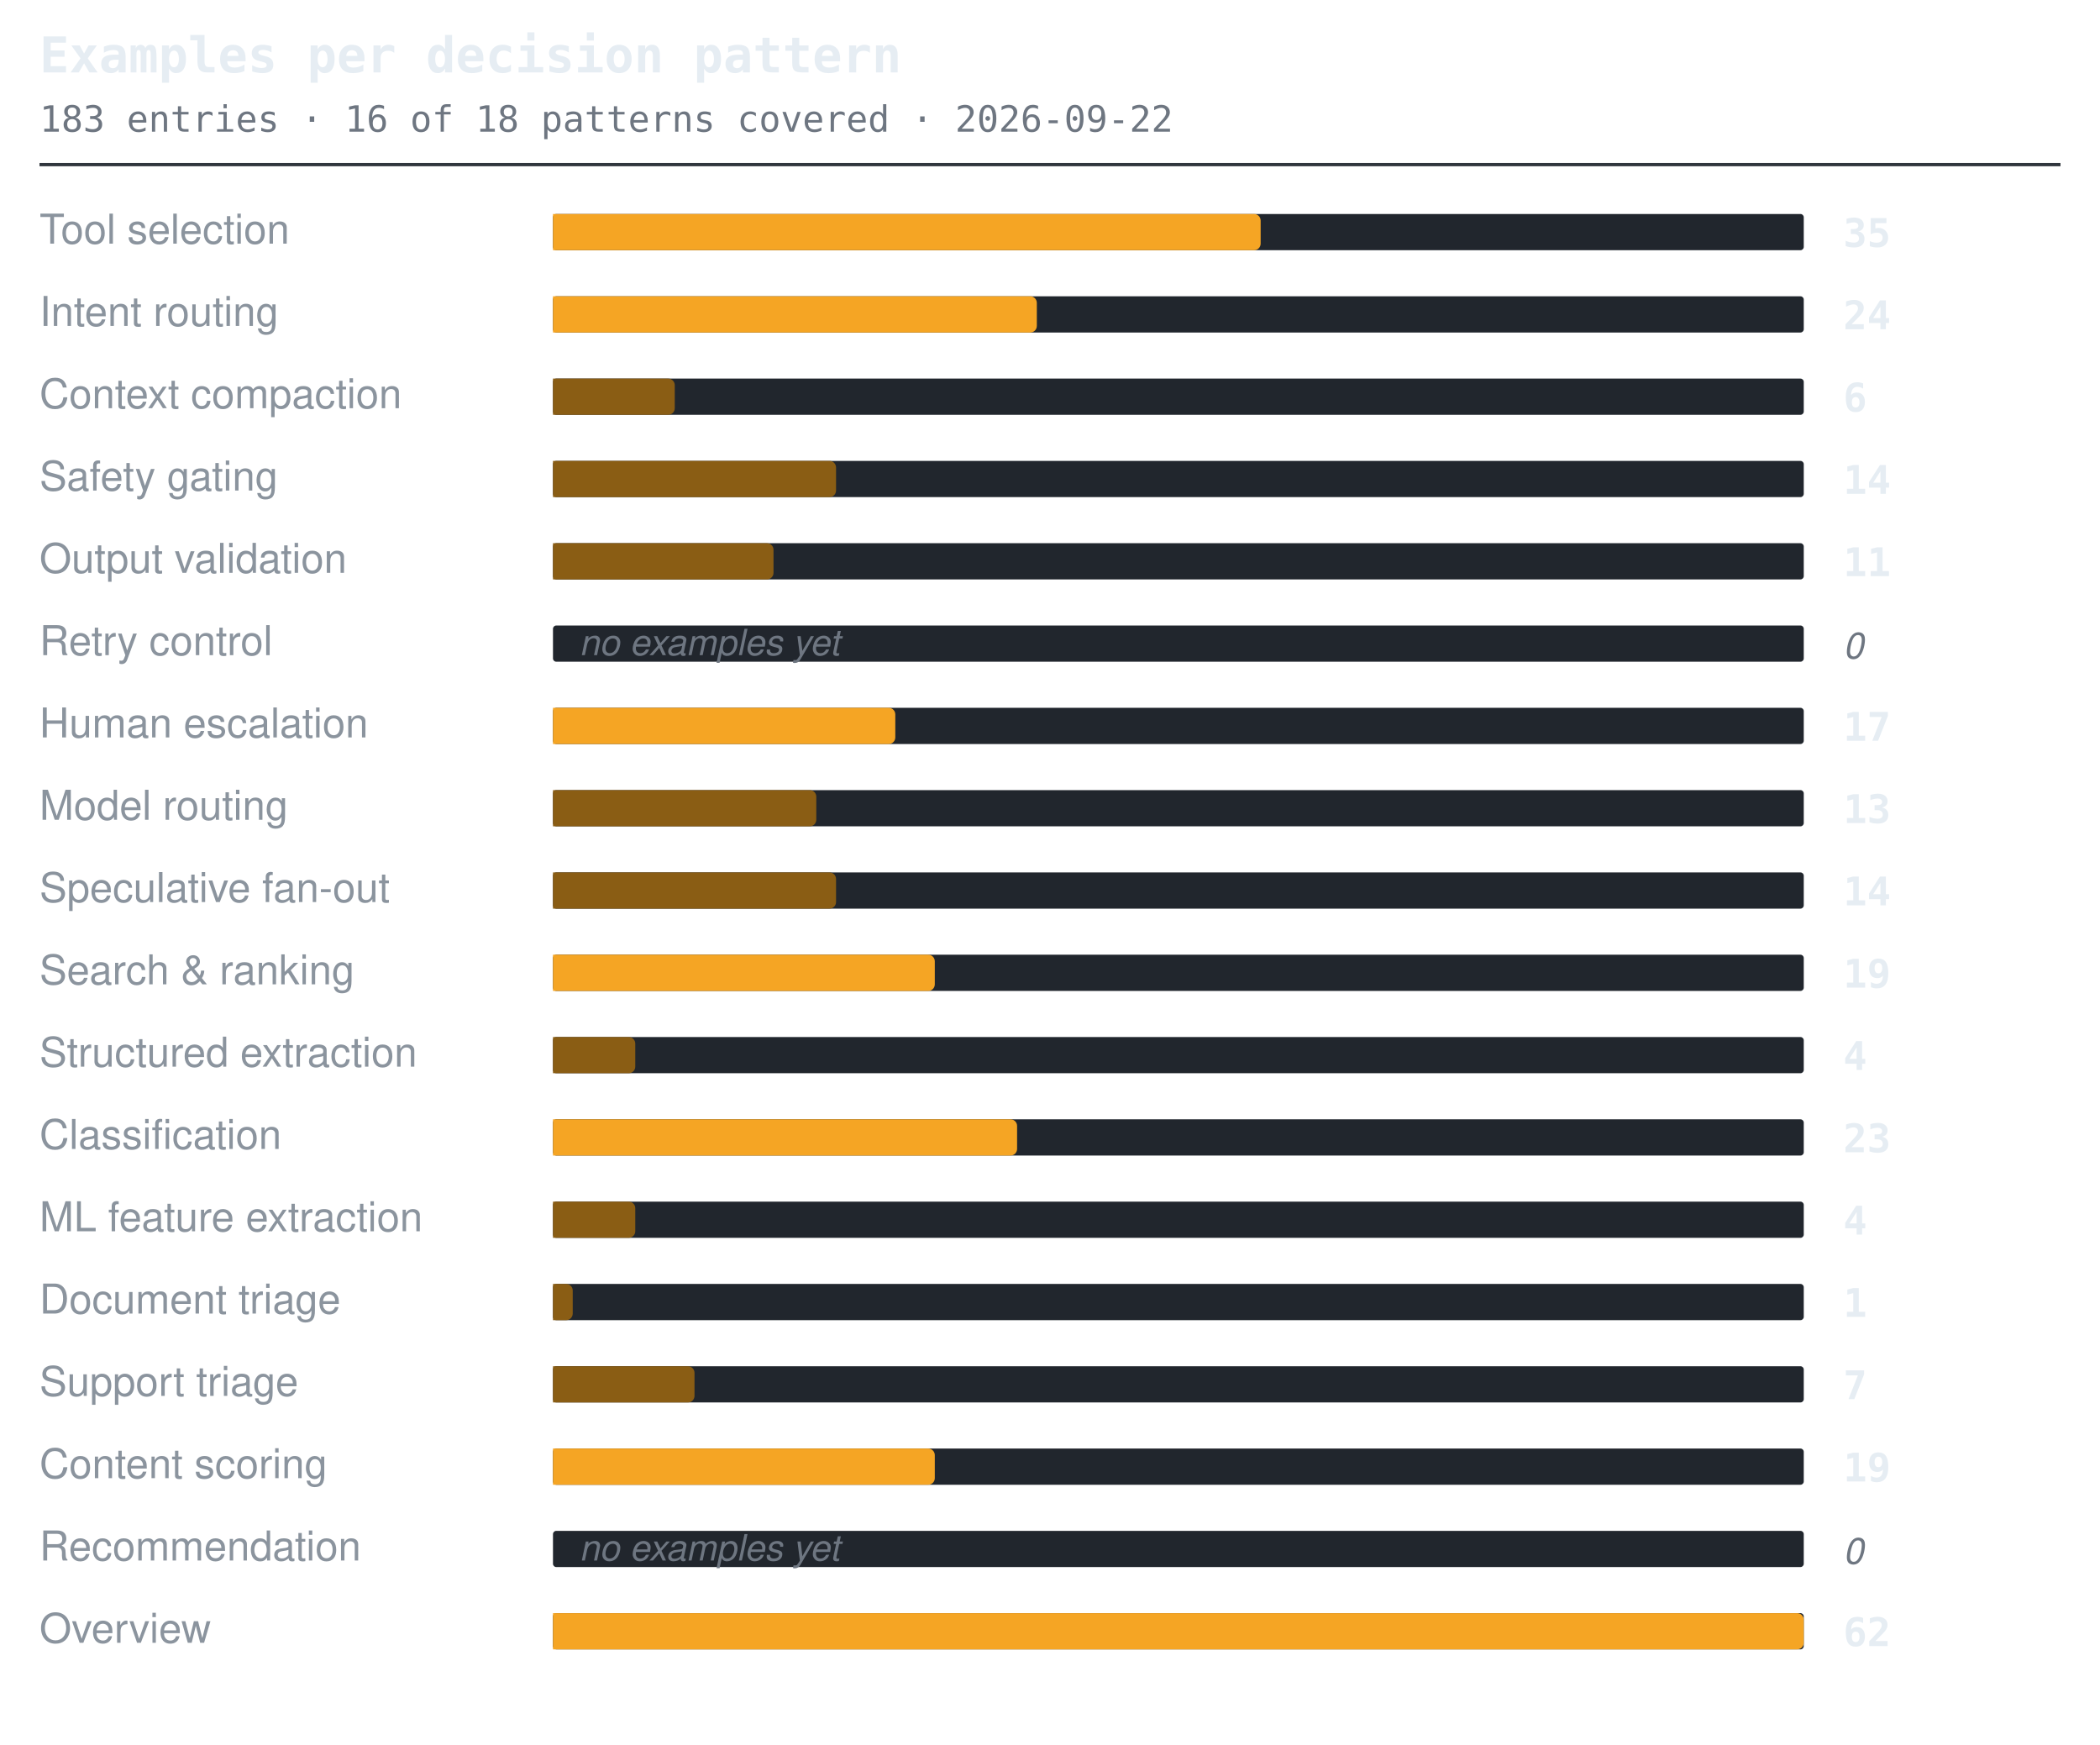
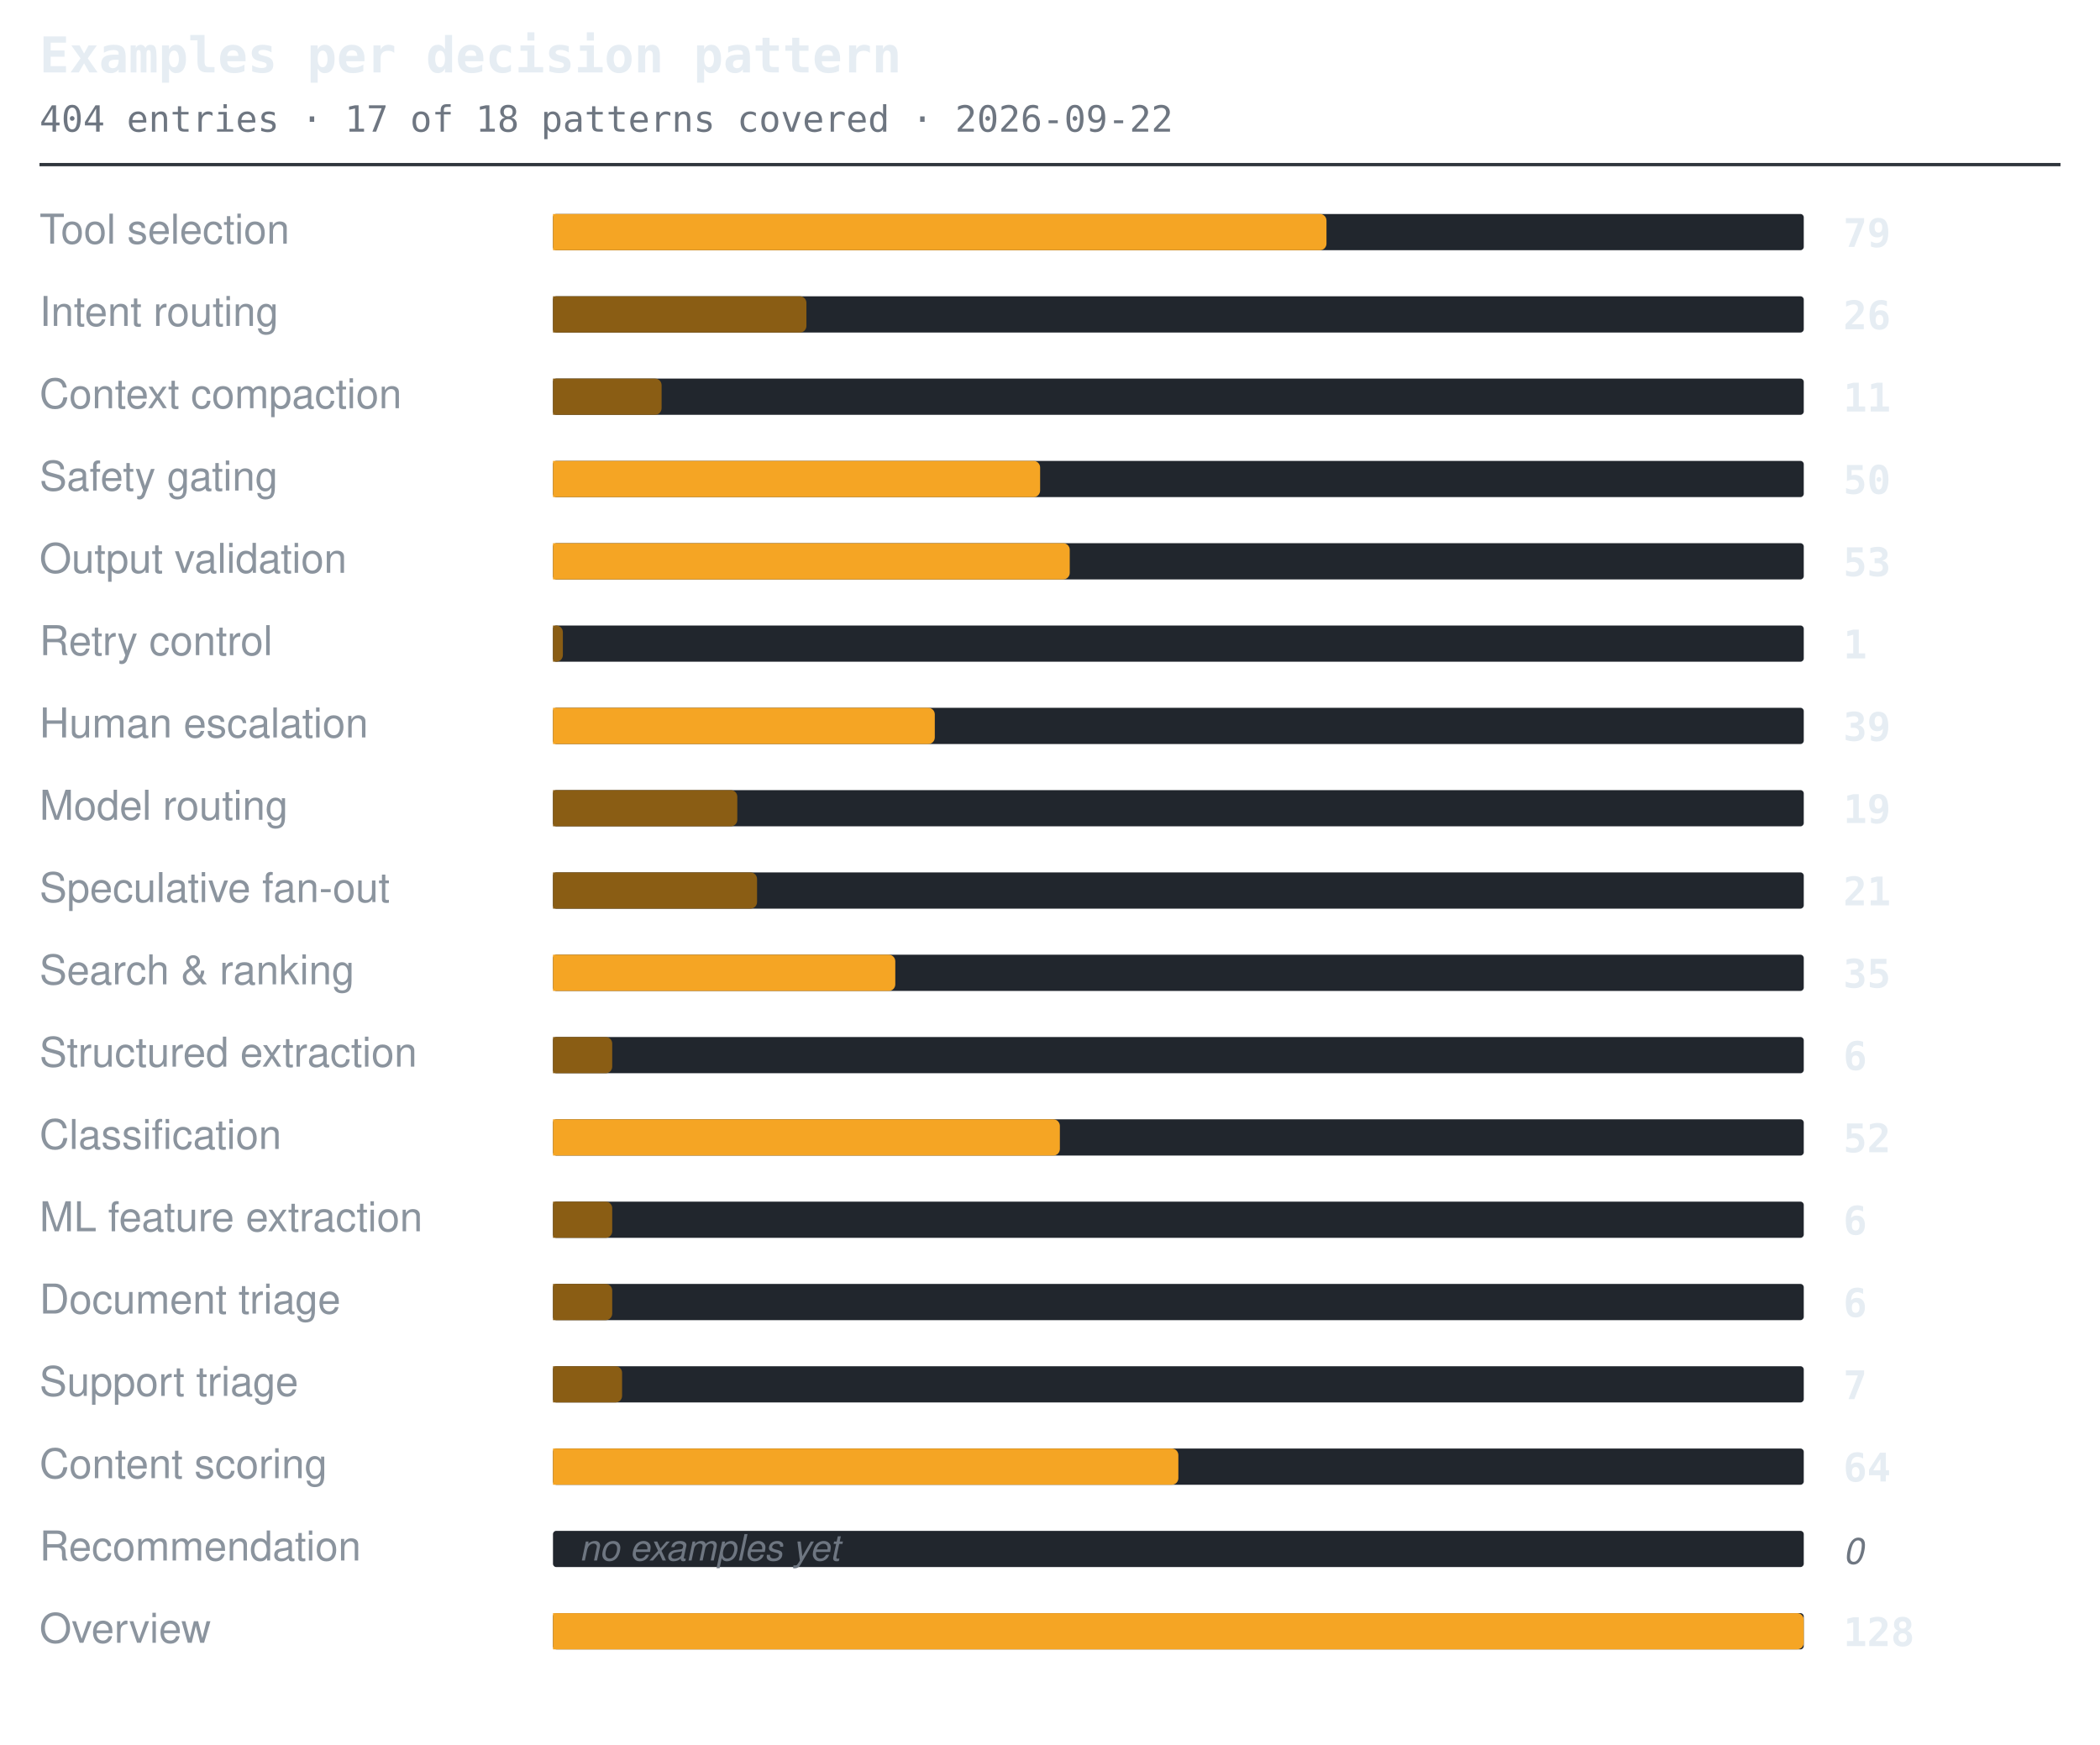
<svg xmlns="http://www.w3.org/2000/svg" width="638" height="530" viewBox="0 0 638 530" role="img" aria-label="Examples per decision pattern">
  <style>.t{font:600 15px ui-monospace,SFMono-Regular,'SF Mono',Menlo,Consolas,monospace;fill:#e6edf3}.s{font:11px ui-monospace,SFMono-Regular,'SF Mono',Menlo,Consolas,monospace;fill:#6e7681}.l{font:12.5px -apple-system,BlinkMacSystemFont,'Segoe UI',Helvetica,Arial,sans-serif;fill:#8b949e}.n{font:600 12px ui-monospace,SFMono-Regular,'SF Mono',Menlo,Consolas,monospace;fill:#e6edf3}.g{font:italic 11px -apple-system,BlinkMacSystemFont,'Segoe UI',Helvetica,Arial,sans-serif;fill:#6e7681}</style>
  <text x="12" y="22" class="t">Examples per decision pattern</text>
-   <text x="12" y="40" class="s">183 entries · 16 of 18 patterns covered · 2026-09-22</text>
+   <text x="12" y="40" class="s">404 entries · 17 of 18 patterns covered · 2026-09-22</text>
  <line x1="12" y1="50" x2="626" y2="50" stroke="#30363d" stroke-width="1" />
  <text x="12" y="74" class="l">Tool selection</text>
  <rect x="168" y="65" width="380" height="11" rx="1" fill="#21262d" />
-   <path d="M168 65h213a2 2 0 0 1 2 2v7a2 2 0 0 1-2 2h-213z" fill="#f5a524" />
-   <text x="560" y="75" class="n">35</text>
+   <path d="M168 65h233a2 2 0 0 1 2 2v7a2 2 0 0 1-2 2h-233z" fill="#f5a524" />
+   <text x="560" y="75" class="n">79</text>
  <text x="12" y="99" class="l">Intent routing</text>
  <rect x="168" y="90" width="380" height="11" rx="1" fill="#21262d" />
-   <path d="M168 90h145a2 2 0 0 1 2 2v7a2 2 0 0 1-2 2h-145z" fill="#f5a524" />
-   <text x="560" y="100" class="n">24</text>
+   <path d="M168 90h75a2 2 0 0 1 2 2v7a2 2 0 0 1-2 2h-75z" fill="#8a5d14" />
+   <text x="560" y="100" class="n">26</text>
  <text x="12" y="124" class="l">Context compaction</text>
  <rect x="168" y="115" width="380" height="11" rx="1" fill="#21262d" />
-   <path d="M168 115h35a2 2 0 0 1 2 2v7a2 2 0 0 1-2 2h-35z" fill="#8a5d14" />
-   <text x="560" y="125" class="n">6</text>
+   <path d="M168 115h31a2 2 0 0 1 2 2v7a2 2 0 0 1-2 2h-31z" fill="#8a5d14" />
+   <text x="560" y="125" class="n">11</text>
  <text x="12" y="149" class="l">Safety gating</text>
  <rect x="168" y="140" width="380" height="11" rx="1" fill="#21262d" />
-   <path d="M168 140h84a2 2 0 0 1 2 2v7a2 2 0 0 1-2 2h-84z" fill="#8a5d14" />
-   <text x="560" y="150" class="n">14</text>
+   <path d="M168 140h146a2 2 0 0 1 2 2v7a2 2 0 0 1-2 2h-146z" fill="#f5a524" />
+   <text x="560" y="150" class="n">50</text>
  <text x="12" y="174" class="l">Output validation</text>
  <rect x="168" y="165" width="380" height="11" rx="1" fill="#21262d" />
-   <path d="M168 165h65a2 2 0 0 1 2 2v7a2 2 0 0 1-2 2h-65z" fill="#8a5d14" />
-   <text x="560" y="175" class="n">11</text>
+   <path d="M168 165h155a2 2 0 0 1 2 2v7a2 2 0 0 1-2 2h-155z" fill="#f5a524" />
+   <text x="560" y="175" class="n">53</text>
  <text x="12" y="199" class="l">Retry control</text>
  <rect x="168" y="190" width="380" height="11" rx="1" fill="#21262d" />
-   <text x="176" y="199" class="g">no examples yet</text>
-   <text x="560" y="200" class="g">0</text>
+   <path d="M168 190h1a2 2 0 0 1 2 2v7a2 2 0 0 1-2 2h-1z" fill="#8a5d14" />
+   <text x="560" y="200" class="n">1</text>
  <text x="12" y="224" class="l">Human escalation</text>
  <rect x="168" y="215" width="380" height="11" rx="1" fill="#21262d" />
-   <path d="M168 215h102a2 2 0 0 1 2 2v7a2 2 0 0 1-2 2h-102z" fill="#f5a524" />
-   <text x="560" y="225" class="n">17</text>
+   <path d="M168 215h114a2 2 0 0 1 2 2v7a2 2 0 0 1-2 2h-114z" fill="#f5a524" />
+   <text x="560" y="225" class="n">39</text>
  <text x="12" y="249" class="l">Model routing</text>
  <rect x="168" y="240" width="380" height="11" rx="1" fill="#21262d" />
-   <path d="M168 240h78a2 2 0 0 1 2 2v7a2 2 0 0 1-2 2h-78z" fill="#8a5d14" />
-   <text x="560" y="250" class="n">13</text>
+   <path d="M168 240h54a2 2 0 0 1 2 2v7a2 2 0 0 1-2 2h-54z" fill="#8a5d14" />
+   <text x="560" y="250" class="n">19</text>
  <text x="12" y="274" class="l">Speculative fan-out</text>
  <rect x="168" y="265" width="380" height="11" rx="1" fill="#21262d" />
-   <path d="M168 265h84a2 2 0 0 1 2 2v7a2 2 0 0 1-2 2h-84z" fill="#8a5d14" />
-   <text x="560" y="275" class="n">14</text>
+   <path d="M168 265h60a2 2 0 0 1 2 2v7a2 2 0 0 1-2 2h-60z" fill="#8a5d14" />
+   <text x="560" y="275" class="n">21</text>
  <text x="12" y="299" class="l">Search &amp; ranking</text>
  <rect x="168" y="290" width="380" height="11" rx="1" fill="#21262d" />
-   <path d="M168 290h114a2 2 0 0 1 2 2v7a2 2 0 0 1-2 2h-114z" fill="#f5a524" />
-   <text x="560" y="300" class="n">19</text>
+   <path d="M168 290h102a2 2 0 0 1 2 2v7a2 2 0 0 1-2 2h-102z" fill="#f5a524" />
+   <text x="560" y="300" class="n">35</text>
  <text x="12" y="324" class="l">Structured extraction</text>
  <rect x="168" y="315" width="380" height="11" rx="1" fill="#21262d" />
-   <path d="M168 315h23a2 2 0 0 1 2 2v7a2 2 0 0 1-2 2h-23z" fill="#8a5d14" />
-   <text x="560" y="325" class="n">4</text>
+   <path d="M168 315h16a2 2 0 0 1 2 2v7a2 2 0 0 1-2 2h-16z" fill="#8a5d14" />
+   <text x="560" y="325" class="n">6</text>
  <text x="12" y="349" class="l">Classification</text>
  <rect x="168" y="340" width="380" height="11" rx="1" fill="#21262d" />
-   <path d="M168 340h139a2 2 0 0 1 2 2v7a2 2 0 0 1-2 2h-139z" fill="#f5a524" />
-   <text x="560" y="350" class="n">23</text>
+   <path d="M168 340h152a2 2 0 0 1 2 2v7a2 2 0 0 1-2 2h-152z" fill="#f5a524" />
+   <text x="560" y="350" class="n">52</text>
  <text x="12" y="374" class="l">ML feature extraction</text>
  <rect x="168" y="365" width="380" height="11" rx="1" fill="#21262d" />
-   <path d="M168 365h23a2 2 0 0 1 2 2v7a2 2 0 0 1-2 2h-23z" fill="#8a5d14" />
-   <text x="560" y="375" class="n">4</text>
+   <path d="M168 365h16a2 2 0 0 1 2 2v7a2 2 0 0 1-2 2h-16z" fill="#8a5d14" />
+   <text x="560" y="375" class="n">6</text>
  <text x="12" y="399" class="l">Document triage</text>
  <rect x="168" y="390" width="380" height="11" rx="1" fill="#21262d" />
-   <path d="M168 390h4a2 2 0 0 1 2 2v7a2 2 0 0 1-2 2h-4z" fill="#8a5d14" />
-   <text x="560" y="400" class="n">1</text>
+   <path d="M168 390h16a2 2 0 0 1 2 2v7a2 2 0 0 1-2 2h-16z" fill="#8a5d14" />
+   <text x="560" y="400" class="n">6</text>
  <text x="12" y="424" class="l">Support triage</text>
  <rect x="168" y="415" width="380" height="11" rx="1" fill="#21262d" />
-   <path d="M168 415h41a2 2 0 0 1 2 2v7a2 2 0 0 1-2 2h-41z" fill="#8a5d14" />
+   <path d="M168 415h19a2 2 0 0 1 2 2v7a2 2 0 0 1-2 2h-19z" fill="#8a5d14" />
  <text x="560" y="425" class="n">7</text>
  <text x="12" y="449" class="l">Content scoring</text>
  <rect x="168" y="440" width="380" height="11" rx="1" fill="#21262d" />
-   <path d="M168 440h114a2 2 0 0 1 2 2v7a2 2 0 0 1-2 2h-114z" fill="#f5a524" />
-   <text x="560" y="450" class="n">19</text>
+   <path d="M168 440h188a2 2 0 0 1 2 2v7a2 2 0 0 1-2 2h-188z" fill="#f5a524" />
+   <text x="560" y="450" class="n">64</text>
  <text x="12" y="474" class="l">Recommendation</text>
  <rect x="168" y="465" width="380" height="11" rx="1" fill="#21262d" />
  <text x="176" y="474" class="g">no examples yet</text>
  <text x="560" y="475" class="g">0</text>
  <text x="12" y="499" class="l">Overview</text>
  <rect x="168" y="490" width="380" height="11" rx="1" fill="#21262d" />
  <path d="M168 490h378a2 2 0 0 1 2 2v7a2 2 0 0 1-2 2h-378z" fill="#f5a524" />
-   <text x="560" y="500" class="n">62</text>
+   <text x="560" y="500" class="n">128</text>
</svg>
